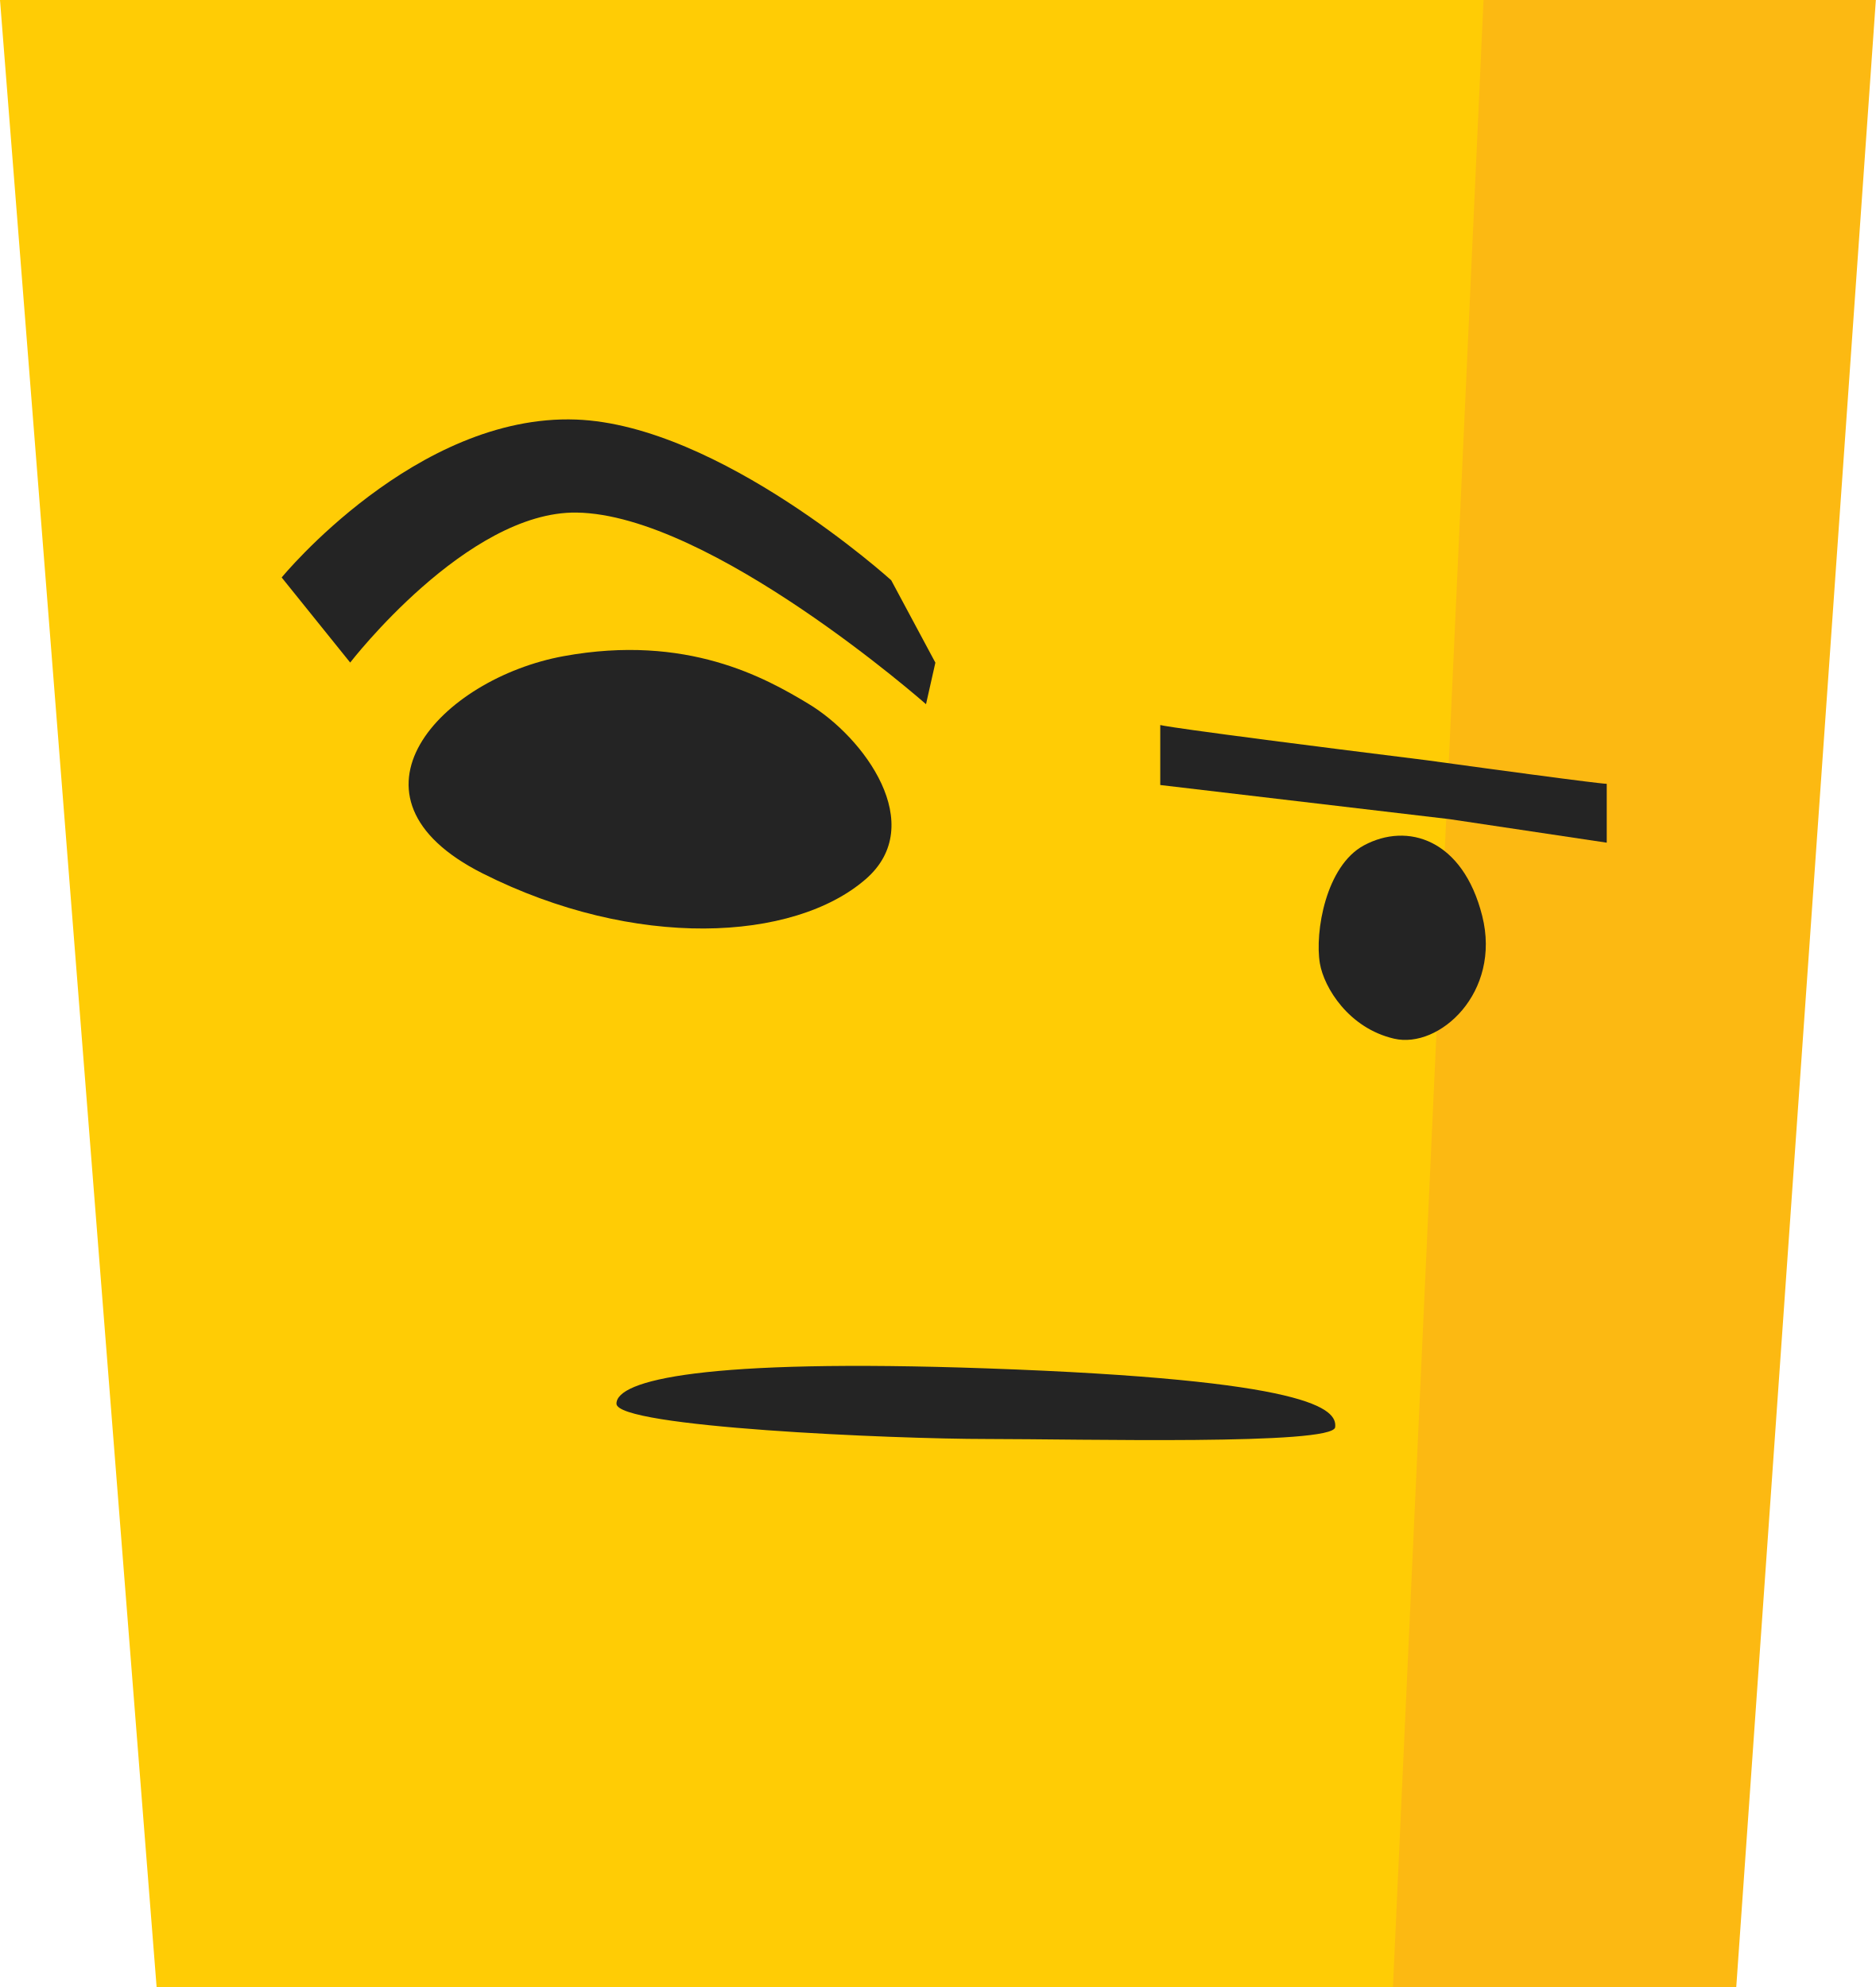
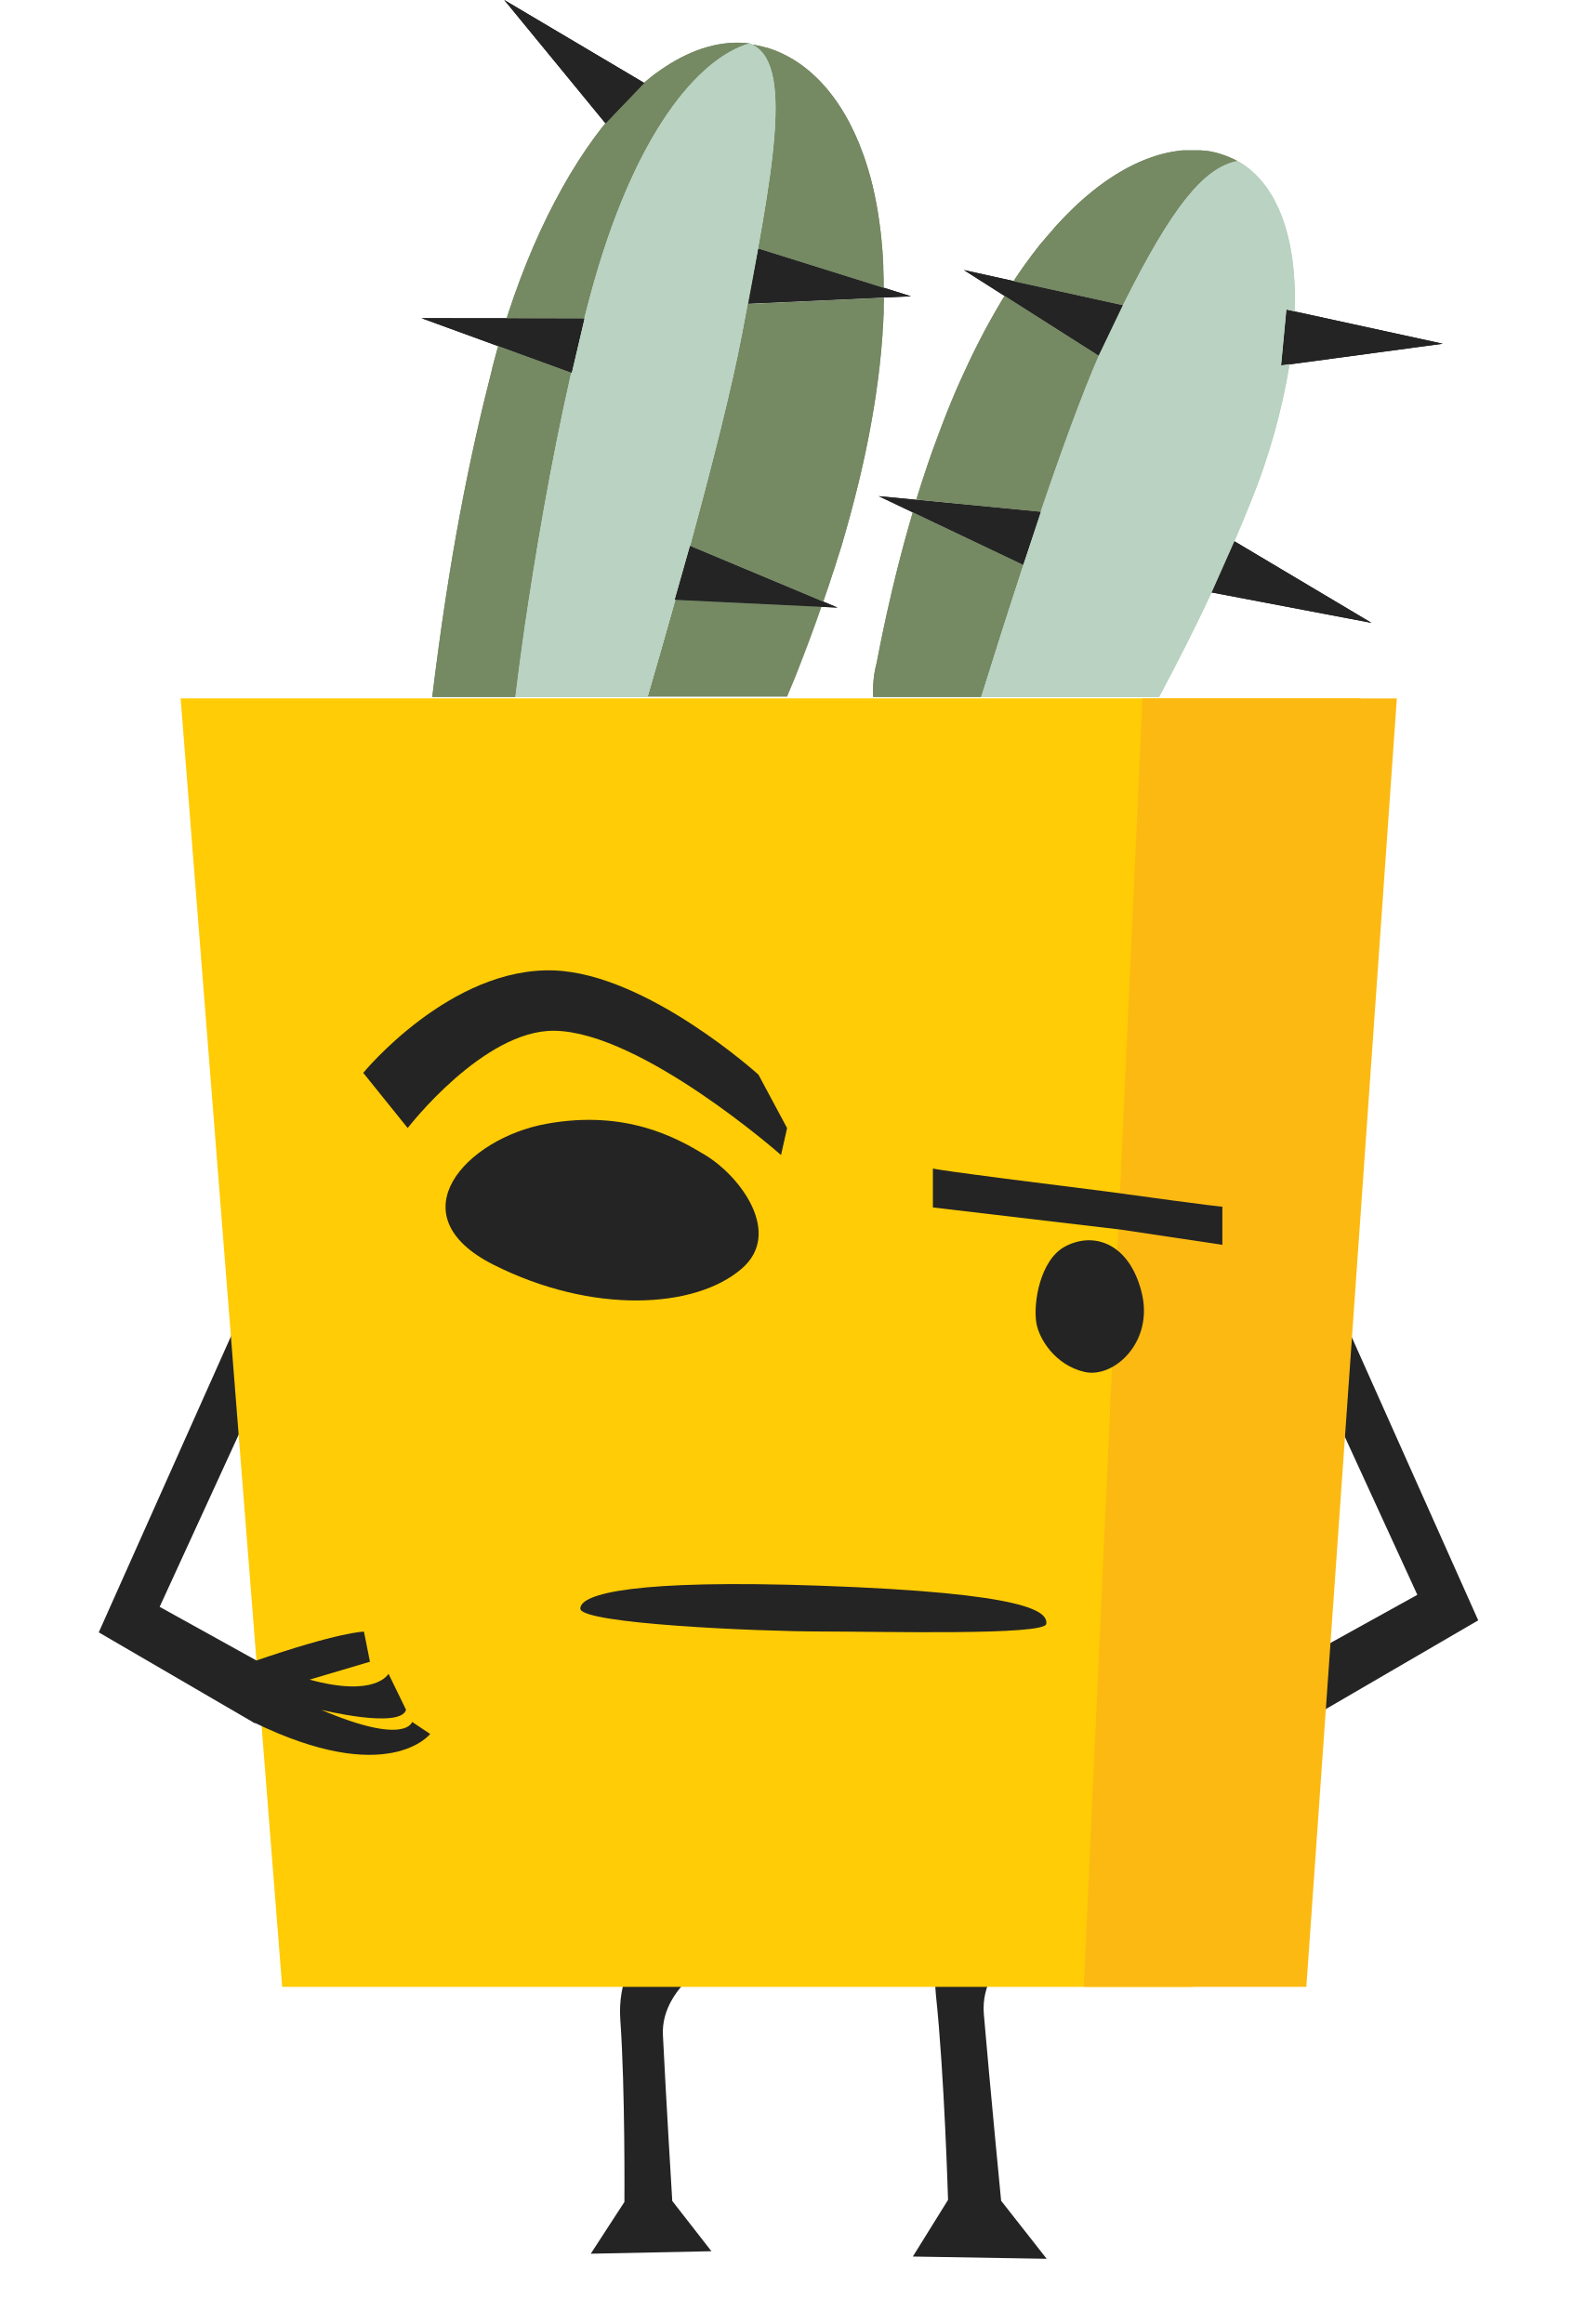
- <svg xmlns="http://www.w3.org/2000/svg" width="101" height="107" viewBox="0 0 101 107" fill="none">
-   <path d="M98 0H0L8.432 107H84.06L98 0Z" fill="#FFCC05" />
-   <path d="M101 0H79.876L75 107H93.484L101 0Z" fill="#FCB912" />
-   <path d="M18.855 35.679C18.855 35.679 25.14 27.523 31.04 27.602C38.264 27.698 49.859 37.921 49.859 37.921L50.363 35.684L47.984 31.245C47.984 31.245 38.747 22.88 31.021 22.593C22.396 22.271 15.166 31.097 15.166 31.097L18.855 35.679Z" fill="#242424" />
-   <path d="M62.471 42.273L78.045 44.111L86.51 45.378L86.51 42.209C86.51 42.209 86.51 42.273 76.836 40.942C62.471 39.154 62.471 39.041 62.471 39.041L62.471 42.273Z" fill="#242424" />
-   <path d="M33.192 75.589C33.192 76.856 48.077 77.49 53.145 77.49C58.212 77.49 71.771 77.837 71.888 76.856C72.004 75.875 70.626 74.306 53.145 73.688C37.849 73.147 33.192 74.322 33.192 75.589Z" fill="#242424" />
-   <path d="M71.064 51.871C70.785 50.191 71.384 46.631 73.434 45.525C75.783 44.259 78.767 45.192 79.806 49.322C80.845 53.453 77.493 56.498 75.059 55.932C72.625 55.367 71.287 53.193 71.064 51.871Z" fill="#242424" />
-   <path d="M43.524 37.897C46.518 39.693 49.992 44.415 46.605 47.348C42.726 50.712 34.181 51.161 25.986 47.033C17.791 42.905 23.735 36.539 30.357 35.332C36.978 34.125 41.207 36.498 43.524 37.897Z" fill="#242424" />
+ <svg xmlns="http://www.w3.org/2000/svg" width="90" height="132" viewBox="0 0 90 132" fill="none">
+   <path d="M59.765 109.21C59.765 109.21 55.594 111.041 55.88 114.401C56.231 118.515 56.861 124.999 56.861 124.999L59.448 128.295L51.847 128.169L53.847 124.949C53.847 124.949 53.634 117.767 53.159 113.328C52.628 108.371 57.124 106.147 57.124 106.147L59.765 109.21Z" fill="#242424" />
+   <path d="M41.33 110.826C41.33 110.826 37.506 112.599 37.652 115.587C37.831 119.247 38.183 125.011 38.183 125.011L40.408 127.867L33.554 128.008L35.465 125.067C35.465 125.067 35.513 118.666 35.232 114.72C34.919 110.315 39.049 108.18 39.049 108.18L41.33 110.826Z" fill="#242424" />
+   <path d="M73.404 68.394L83.959 92.033L75.094 97.195L73.687 94.357L80.501 90.583L72.189 72.472L73.404 68.394Z" fill="#242424" />
+   <path d="M16.164 69.078L5.609 92.716L14.474 97.879L15.881 95.041L9.068 91.267L17.38 73.156L16.164 69.078Z" fill="#242424" />
+   <path d="M77.285 39.668H10.259L16.026 112.85H67.751L77.285 39.668Z" fill="#FFCC05" />
+   <path d="M79.337 39.669H64.89L61.555 112.85H74.197L79.337 39.669Z" fill="#FCB912" />
+   <path d="M23.155 64.071C23.155 64.071 27.454 58.492 31.489 58.546C36.429 58.612 44.36 65.604 44.36 65.604L44.705 64.074L43.078 61.038C43.078 61.038 36.76 55.317 31.476 55.12C25.577 54.9 20.632 60.937 20.632 60.937L23.155 64.071Z" fill="#242424" />
+   <path d="M52.986 68.581L63.637 69.837L69.427 70.704L69.427 68.537C69.427 68.537 69.427 68.581 62.81 67.67C52.986 66.448 52.986 66.37 52.986 66.37L52.986 68.581Z" fill="#242424" />
+   <path d="M32.961 91.366C32.961 92.233 43.141 92.666 46.607 92.666C50.073 92.667 59.346 92.904 59.426 92.233C59.506 91.562 58.563 90.489 46.607 90.066C36.146 89.697 32.961 90.5 32.961 91.366Z" fill="#242424" />
+   <path d="M58.863 75.145C58.672 73.996 59.081 71.561 60.483 70.805C62.09 69.939 64.131 70.577 64.841 73.402C65.552 76.227 63.26 78.31 61.595 77.923C59.93 77.536 59.015 76.049 58.863 75.145Z" fill="#242424" />
+   <path d="M40.027 65.588C42.075 66.816 44.451 70.046 42.135 72.052C39.481 74.352 33.637 74.659 28.032 71.836C22.427 69.013 26.493 64.659 31.022 63.833C35.55 63.008 38.443 64.631 40.027 65.588Z" fill="#242424" />
+   <path d="M14.363 94.383L14.363 97.803C22.039 101.565 24.433 98.487 24.433 98.487L23.407 97.803C23.407 97.803 23.065 99.171 18.243 97.115C18.243 97.115 22.723 98.217 23.064 97.115L22.066 95.067C22.066 95.067 21.355 96.435 17.587 95.401L21.013 94.383L20.671 92.674C20.671 92.674 19.303 92.674 14.363 94.383Z" fill="#242424" />
+   <path d="M32.44 21.173L32.474 21.184L33.202 18.083H33.181L28.773 18.076H28.771L23.938 18.072L28.294 19.66H28.296L32.44 21.173Z" fill="#242424" />
+   <path d="M62.411 20.214L62.421 20.194L63.79 17.342L63.781 17.339L57.592 15.968L54.745 15.338L57.058 16.81L62.411 20.214Z" fill="#242424" />
+   <path d="M58.105 32.087L58.112 32.091L59.13 29.072L59.114 29.07L52.047 28.388H52.045L49.909 28.182L51.833 29.097L58.105 32.087Z" fill="#242424" />
+   <path d="M72.764 20.76L73.245 20.696L81.943 19.523L73.537 17.691L73.065 17.588L72.764 20.76Z" fill="#242424" />
+   <path d="M68.878 33.469L68.8 33.647L77.9 35.379L70.106 30.74L70.092 30.733L68.878 33.469Z" fill="#242424" />
+   <path d="M39.203 31.007L39.189 31L38.317 34.067L38.356 34.069L46.653 34.467H46.655L47.57 34.51L46.758 34.17L39.203 31.007Z" fill="#242424" />
+   <path d="M43.068 14.115L42.486 17.248L50.187 16.899L51.741 16.828L50.19 16.342L43.068 14.115Z" fill="#242424" />
+   <path d="M34.402 7.021L36.609 4.721L36.586 4.707L36.581 4.705L28.641 0L34.384 6.998V7.001L34.402 7.021Z" fill="#242424" />
+   <path d="M45.118 38.587L45.289 38.158C45.378 37.93 45.467 37.702 45.553 37.474L45.715 37.052L45.969 36.381L46.119 35.97C46.201 35.742 46.284 35.514 46.361 35.306C46.409 35.172 46.457 35.039 46.503 34.907L46.66 34.451L38.361 34.051C37.825 35.957 37.289 37.828 36.782 39.571H44.707C44.75 39.468 44.791 39.363 44.835 39.261L45.118 38.587Z" fill="#758963" />
+   <path d="M42.151 18.978C41.572 22.033 40.442 26.471 39.203 31.007L46.758 34.17C46.792 34.069 46.824 33.971 46.858 33.873L47.087 33.209C47.126 33.093 47.162 32.981 47.199 32.86C47.274 32.632 47.347 32.404 47.427 32.175C47.459 32.077 47.488 31.977 47.518 31.879C47.593 31.651 47.666 31.404 47.746 31.169L47.806 30.973C48.155 29.796 48.464 28.655 48.732 27.55L48.773 27.388C48.825 27.16 48.876 26.95 48.926 26.733L48.987 26.466C49.033 26.263 49.076 26.065 49.12 25.864C49.14 25.764 49.163 25.663 49.184 25.563C49.222 25.373 49.261 25.184 49.298 24.997C49.321 24.89 49.341 24.782 49.362 24.675C49.396 24.495 49.43 24.315 49.462 24.137C49.483 24.027 49.503 23.909 49.521 23.808C49.553 23.633 49.583 23.459 49.61 23.286L49.665 22.959C49.69 22.788 49.718 22.619 49.743 22.451C49.759 22.343 49.775 22.234 49.788 22.124C49.814 21.96 49.837 21.796 49.857 21.631L49.898 21.312C49.918 21.15 49.937 20.988 49.955 20.828L49.989 20.516C50.005 20.358 50.023 20.198 50.037 20.043L50.064 19.74C50.078 19.585 50.092 19.427 50.103 19.283L50.124 18.996C50.124 18.841 50.144 18.686 50.153 18.54L50.167 18.273C50.167 18.115 50.183 17.958 50.19 17.816C50.19 17.739 50.19 17.663 50.19 17.588C50.19 17.424 50.19 17.259 50.201 17.098C50.201 17.056 50.201 17.02 50.201 16.979V16.919L42.5 17.271L43.064 14.115L50.19 16.349C50.19 15.975 50.19 15.61 50.167 15.249V15.067C50.167 14.93 50.151 14.793 50.144 14.658L50.131 14.416C50.131 14.289 50.11 14.163 50.101 14.038C50.101 13.953 50.087 13.867 50.078 13.782C50.078 13.661 50.055 13.554 50.044 13.426L50.017 13.164C50.003 13.052 49.987 12.935 49.973 12.828L49.939 12.564L49.891 12.242L49.85 11.982L49.795 11.674L49.747 11.416C49.729 11.315 49.709 11.217 49.688 11.119L49.633 10.868C49.613 10.772 49.592 10.677 49.569 10.583L49.508 10.336C49.485 10.245 49.462 10.154 49.437 10.063C49.412 9.971 49.394 9.903 49.371 9.835C49.348 9.766 49.323 9.659 49.295 9.572C49.268 9.485 49.248 9.415 49.222 9.344C49.197 9.273 49.17 9.175 49.143 9.093C49.115 9.011 49.09 8.94 49.065 8.865C49.04 8.79 49.008 8.705 48.981 8.637L48.892 8.408C48.864 8.333 48.837 8.26 48.807 8.18C48.778 8.1 48.741 8.023 48.707 7.952L48.625 7.754C48.568 7.628 48.511 7.505 48.451 7.382C48.419 7.315 48.387 7.249 48.353 7.185C48.319 7.122 48.273 7.023 48.232 6.944C48.191 6.864 48.168 6.829 48.139 6.772C48.109 6.715 48.061 6.629 48.02 6.56C47.979 6.492 47.954 6.446 47.919 6.389L47.801 6.193C47.767 6.138 47.73 6.083 47.694 6.029C47.657 5.974 47.614 5.905 47.573 5.844L47.461 5.686C47.42 5.627 47.379 5.568 47.335 5.511C47.292 5.454 47.26 5.41 47.221 5.362L47.091 5.196L46.975 5.054L46.838 4.897C46.799 4.851 46.76 4.808 46.719 4.764L46.58 4.614L46.459 4.491L46.313 4.349L46.19 4.235C46.142 4.189 46.092 4.146 46.042 4.103L45.916 3.995L45.761 3.87L45.638 3.774L45.474 3.655L45.352 3.571C45.295 3.53 45.236 3.493 45.179 3.457L45.063 3.382L44.867 3.27L44.766 3.213C44.668 3.158 44.568 3.108 44.467 3.06C44.326 2.991 44.184 2.932 44.043 2.875L43.97 2.848C43.826 2.793 43.682 2.745 43.538 2.702H43.513C43.208 2.613 42.896 2.55 42.58 2.512C45.188 3.409 43.89 9.809 42.151 18.978Z" fill="#758963" />
+   <path d="M32.44 21.17L28.297 19.66C28.28 19.712 28.265 19.762 28.251 19.815C28.237 19.867 28.23 19.89 28.219 19.927C28.13 20.251 28.041 20.577 27.956 20.908V20.938C26.658 26.001 25.517 31.625 24.55 39.587H29.273C29.444 38.206 29.631 36.78 29.809 35.564C30.38 31.637 31.256 26.368 32.44 21.17Z" fill="#758963" />
+   <path d="M33.181 18.081C33.291 17.652 33.41 17.223 33.517 16.799C35.999 7.58 39.657 3.313 42.573 2.464C40.99 2.275 39.379 2.752 37.797 3.786C37.624 3.897 37.453 4.014 37.282 4.146H37.268C37.04 4.317 36.812 4.502 36.584 4.696L36.606 4.71L34.393 7.021V6.994C34.347 7.046 34.304 7.099 34.261 7.154L34.242 7.176C33.925 7.578 33.613 8.002 33.309 8.447L33.298 8.463C33.152 8.678 33.008 8.897 32.864 9.12L32.821 9.187C32.682 9.415 32.545 9.627 32.408 9.853L32.36 9.933C32.226 10.161 32.091 10.394 31.956 10.631L31.922 10.695C31.646 11.188 31.377 11.701 31.114 12.23L31.084 12.292C30.959 12.545 30.838 12.803 30.717 13.063L30.665 13.173C30.548 13.431 30.436 13.689 30.318 13.953L30.265 14.074C30.151 14.341 30.037 14.61 29.927 14.884C29.914 14.916 29.902 14.948 29.889 14.982C29.661 15.555 29.432 16.146 29.223 16.748L29.188 16.847C29.088 17.136 28.99 17.426 28.892 17.721L28.844 17.866C28.823 17.933 28.803 18.001 28.78 18.07L33.181 18.081Z" fill="#758963" />
+   <path d="M51.833 29.098V29.132C51.78 29.317 51.726 29.504 51.673 29.691C51.639 29.805 51.605 29.919 51.573 30.038C51.52 30.225 51.467 30.414 51.415 30.606C51.383 30.724 51.349 30.834 51.317 30.966C51.267 31.156 51.215 31.35 51.164 31.544L51.068 31.916L50.918 32.507C50.888 32.63 50.856 32.758 50.827 32.883C50.776 33.084 50.728 33.287 50.678 33.492C50.649 33.618 50.621 33.743 50.592 33.869C50.541 34.079 50.493 34.289 50.446 34.503C50.418 34.624 50.391 34.749 50.363 34.873C50.315 35.101 50.267 35.311 50.22 35.535L50.144 35.89L50.001 36.591C49.98 36.689 49.962 36.789 49.941 36.89C49.889 37.148 49.839 37.408 49.788 37.67C49.709 37.966 49.653 38.267 49.622 38.572C49.586 38.908 49.577 39.247 49.594 39.585H55.723C56.449 37.253 57.273 34.658 58.119 32.084L51.833 29.098Z" fill="#758963" />
+   <path d="M59.114 29.068C60.293 25.593 61.462 22.382 62.42 20.194V20.212L57.058 16.805L56.934 17.006C56.893 17.079 56.85 17.15 56.807 17.221L56.608 17.558L56.478 17.787L56.282 18.134C56.241 18.211 56.197 18.289 56.154 18.362C56.088 18.48 56.024 18.59 55.958 18.722C55.917 18.802 55.876 18.882 55.832 18.962L55.638 19.336L55.513 19.58L55.319 19.97C55.28 20.052 55.239 20.135 55.198 20.217C55.134 20.351 55.068 20.486 55.004 20.623L54.89 20.869L54.691 21.298L54.587 21.526C54.518 21.679 54.45 21.832 54.383 21.983C54.354 22.051 54.322 22.122 54.292 22.193C54.221 22.359 54.148 22.528 54.078 22.699L54.023 22.829C53.67 23.689 53.324 24.592 52.985 25.538L52.923 25.709C52.857 25.896 52.791 26.088 52.725 26.279C52.697 26.362 52.667 26.444 52.64 26.528C52.578 26.711 52.517 26.896 52.458 27.08L52.362 27.37C52.302 27.55 52.245 27.735 52.188 27.918C52.154 28.023 52.122 28.125 52.09 28.233C52.074 28.278 52.061 28.326 52.047 28.372L59.114 29.068Z" fill="#758963" />
+   <path d="M63.78 17.337C66.519 11.838 68.344 9.515 70.29 9.15L70.249 9.129C70.188 9.095 70.124 9.063 70.058 9.031L69.829 8.931L69.64 8.853C69.553 8.819 69.462 8.79 69.373 8.762L69.211 8.71C69.063 8.669 68.912 8.632 68.755 8.602C68.663 8.586 68.572 8.57 68.481 8.559H68.39C68.328 8.559 68.264 8.543 68.203 8.539H68.088H67.917H67.63H67.5C67.445 8.539 67.39 8.539 67.335 8.539H67.201L67.037 8.554L66.9 8.573L66.735 8.596L66.594 8.618L66.43 8.65L66.286 8.68L66.119 8.719L65.973 8.755L65.804 8.803L65.658 8.847L65.489 8.904L65.339 8.954L65.168 9.018L65.017 9.075L64.844 9.148L64.693 9.212L64.513 9.296L64.365 9.365L64.171 9.465L63.993 9.556C63.898 9.606 63.805 9.659 63.712 9.714L63.554 9.807L63.379 9.912L63.212 10.019L63.043 10.129L62.872 10.245L62.708 10.359L62.532 10.489L62.37 10.608L62.192 10.747L62.032 10.875L61.852 11.023L61.693 11.156L61.51 11.313L61.353 11.455L61.17 11.623L61.013 11.77L60.828 11.95L60.673 12.103L60.486 12.292C60.435 12.345 60.383 12.397 60.333 12.452L60.143 12.653C60.093 12.707 60.045 12.762 59.995 12.815C59.945 12.867 59.865 12.958 59.801 13.043C59.737 13.127 59.707 13.15 59.662 13.203C59.616 13.255 59.525 13.358 59.459 13.431C59.392 13.504 59.374 13.531 59.333 13.584C59.292 13.636 59.189 13.755 59.105 13.846L59.014 13.96C58.732 14.316 58.452 14.69 58.172 15.083L58.11 15.169L57.882 15.498L57.775 15.655L57.562 15.975L63.78 17.337Z" fill="#758963" />
+   <path d="M73.245 20.685L72.764 20.751L73.065 17.579L73.537 17.682C73.674 13.575 72.59 10.432 70.29 9.141C68.346 9.506 66.525 11.829 63.78 17.328L62.411 20.183C61.453 22.371 60.285 25.581 59.105 29.056H59.121L58.124 32.093C57.277 34.667 56.454 37.262 55.728 39.594H65.829C66.822 37.736 67.883 35.664 68.896 33.476L70.112 30.738C70.435 29.994 70.747 29.244 71.048 28.488C72.068 25.977 72.805 23.359 73.245 20.685Z" fill="#B9D2C1" />
+   <path d="M52.09 28.249C52.074 28.294 52.061 28.34 52.047 28.388C52.061 28.342 52.074 28.294 52.09 28.249Z" fill="#B9D2C1" />
+   <path d="M52.191 27.934C52.248 27.751 52.305 27.567 52.364 27.386C52.303 27.567 52.246 27.758 52.191 27.934Z" fill="#B9D2C1" />
+   <path d="M52.985 25.554C53.323 24.606 53.669 23.703 54.024 22.845C53.671 23.706 53.325 24.609 52.985 25.554Z" fill="#B9D2C1" />
+   <path d="M50.208 35.534C50.256 35.306 50.304 35.092 50.352 34.873C50.304 35.092 50.256 35.311 50.208 35.534Z" fill="#B9D2C1" />
+   <path d="M49.43 10.056C49.455 10.147 49.478 10.239 49.501 10.33C49.478 10.239 49.453 10.147 49.43 10.056Z" fill="#B9D2C1" />
+   <path d="M48.131 6.731C48.161 6.788 48.195 6.845 48.225 6.902C48.193 6.845 48.161 6.788 48.131 6.731Z" fill="#B9D2C1" />
+   <path d="M32.401 9.86C32.538 9.631 32.675 9.403 32.814 9.193C32.675 9.41 32.538 9.631 32.401 9.86Z" fill="#B9D2C1" />
+   <path d="M31.949 10.645C32.083 10.407 32.218 10.175 32.353 9.946C32.218 10.168 32.082 10.4 31.949 10.645Z" fill="#B9D2C1" />
+   <path d="M31.107 12.242C31.37 11.713 31.639 11.199 31.915 10.706C31.639 11.195 31.37 11.708 31.107 12.242Z" fill="#B9D2C1" />
+   <path d="M30.311 13.96C30.425 13.695 30.539 13.438 30.657 13.18C30.541 13.438 30.425 13.695 30.311 13.96Z" fill="#B9D2C1" />
+   <path d="M33.302 8.454C33.606 8.01 33.918 7.587 34.236 7.183C33.918 7.585 33.606 8.009 33.302 8.454Z" fill="#B9D2C1" />
+   <path d="M32.857 9.127C33.001 8.899 33.144 8.685 33.291 8.47C33.144 8.685 33.001 8.904 32.857 9.127Z" fill="#B9D2C1" />
+   <path d="M50.185 17.075C50.185 17.237 50.185 17.401 50.174 17.565C50.178 17.401 50.183 17.237 50.185 17.075Z" fill="#B9D2C1" />
+   <path d="M29.92 14.891C30.032 14.617 30.149 14.348 30.258 14.081C30.144 14.348 30.032 14.617 29.92 14.891Z" fill="#B9D2C1" />
+   <path d="M46.498 34.912C46.55 34.763 46.605 34.613 46.656 34.455L46.498 34.912Z" fill="#B9D2C1" />
+   <path d="M45.549 37.478C45.462 37.707 45.373 37.935 45.284 38.163C45.373 37.93 45.462 37.704 45.549 37.478Z" fill="#B9D2C1" />
+   <path d="M47.413 32.182C47.342 32.411 47.269 32.639 47.185 32.867C47.269 32.634 47.342 32.406 47.413 32.182Z" fill="#B9D2C1" />
+   <path d="M48.974 8.591C49.001 8.669 49.028 8.749 49.058 8.819C49.028 8.758 48.996 8.678 48.974 8.591Z" fill="#B9D2C1" />
+   <path d="M46.357 35.311C46.279 35.539 46.197 35.751 46.115 35.975C46.197 35.745 46.279 35.53 46.357 35.311Z" fill="#B9D2C1" />
+   <path d="M37.268 4.158C37.038 4.329 36.81 4.512 36.584 4.705C36.812 4.514 37.04 4.329 37.268 4.158Z" fill="#B9D2C1" />
+   <path d="M28.293 19.66C28.28 19.71 28.264 19.762 28.25 19.815C28.264 19.762 28.28 19.712 28.296 19.66H28.293Z" fill="#B9D2C1" />
+   <path d="M37.282 4.149C37.453 4.021 37.624 3.9 37.797 3.788C37.624 3.902 37.453 4.028 37.282 4.149Z" fill="#B9D2C1" />
+   <path d="M50.19 16.349C50.19 15.975 50.19 15.61 50.167 15.249C50.181 15.61 50.19 15.975 50.19 16.349Z" fill="#B9D2C1" />
+   <path d="M46.714 4.723C46.755 4.767 46.794 4.81 46.833 4.856C46.792 4.81 46.753 4.767 46.714 4.723Z" fill="#B9D2C1" />
+   <path d="M47.723 31.181C47.653 31.409 47.58 31.653 47.495 31.89C47.58 31.649 47.653 31.409 47.723 31.181Z" fill="#B9D2C1" />
+   <path d="M28.837 17.873C28.817 17.94 28.794 18.008 28.771 18.076C28.796 18.008 28.817 17.946 28.837 17.873Z" fill="#B9D2C1" />
+   <path d="M34.393 6.994L34.263 7.156C34.306 7.101 34.35 7.049 34.395 6.996L34.393 6.994Z" fill="#B9D2C1" />
+   <path d="M50.138 18.528C50.138 18.683 50.119 18.839 50.108 18.985C50.112 18.839 50.122 18.683 50.138 18.528Z" fill="#B9D2C1" />
+   <path d="M49.966 12.822C49.98 12.933 49.995 13.05 50.009 13.157C49.995 13.045 49.98 12.927 49.966 12.822Z" fill="#B9D2C1" />
+   <path d="M50.094 14.031C50.094 14.156 50.114 14.282 50.123 14.409C50.114 14.282 50.103 14.156 50.094 14.031Z" fill="#B9D2C1" />
+   <path d="M49.932 20.837C49.913 20.997 49.895 21.159 49.874 21.321C49.895 21.159 49.909 20.997 49.932 20.837Z" fill="#B9D2C1" />
+   <path d="M49.439 24.146C49.407 24.324 49.373 24.504 49.338 24.684C49.373 24.504 49.407 24.335 49.439 24.146Z" fill="#B9D2C1" />
+   <path d="M48.903 26.743C48.853 26.971 48.803 27.176 48.751 27.398C48.803 27.176 48.853 26.959 48.903 26.743Z" fill="#B9D2C1" />
+   <path d="M49.587 23.295C49.56 23.468 49.53 23.642 49.498 23.817C49.53 23.651 49.56 23.468 49.587 23.295Z" fill="#B9D2C1" />
+   <path d="M48.709 27.559C48.44 28.664 48.131 29.805 47.783 30.982C48.136 29.803 48.444 28.662 48.709 27.559Z" fill="#B9D2C1" />
+   <path d="M28.885 17.718C28.983 17.424 29.081 17.134 29.181 16.844C29.081 17.143 28.983 17.433 28.885 17.718Z" fill="#B9D2C1" />
+   <path d="M50.037 13.419C50.048 13.538 50.062 13.648 50.071 13.775C50.062 13.655 50.048 13.538 50.037 13.419Z" fill="#B9D2C1" />
+   <path d="M50.08 19.281C50.08 19.436 50.055 19.594 50.041 19.738C50.055 19.594 50.069 19.436 50.08 19.281Z" fill="#B9D2C1" />
+   <path d="M50.167 17.794C50.167 17.947 50.153 18.104 50.144 18.25C50.153 18.104 50.16 17.947 50.167 17.794Z" fill="#B9D2C1" />
+   <path d="M38.318 34.065L39.184 31.001H39.198C40.437 26.464 41.567 22.026 42.146 18.971C43.885 9.803 45.183 3.402 42.568 2.458C39.657 3.313 35.99 7.58 33.517 16.806C33.403 17.23 33.288 17.659 33.181 18.088H33.202L32.474 21.191L32.44 21.177C31.255 26.375 30.386 31.64 29.802 35.571C29.624 36.787 29.437 38.213 29.266 39.594H36.777C37.284 37.85 37.82 35.98 38.356 34.074L38.318 34.065Z" fill="#B9D2C1" />
+   <path d="M32.44 21.173L32.474 21.184L33.202 18.083H33.181L28.773 18.076H28.771L23.938 18.072L28.294 19.66H28.296L32.44 21.173Z" fill="#242424" />
+   <path d="M62.411 20.214L62.421 20.194L63.79 17.342L63.781 17.339L57.592 15.968L54.745 15.338L57.058 16.81L62.411 20.214Z" fill="#242424" />
+   <path d="M58.105 32.087L58.112 32.091L59.13 29.072L59.114 29.07L52.047 28.388H52.045L49.909 28.182L51.833 29.097L58.105 32.087Z" fill="#242424" />
+   <path d="M72.764 20.76L73.245 20.696L81.943 19.523L73.537 17.691L73.065 17.588L72.764 20.76Z" fill="#242424" />
+   <path d="M68.878 33.469L68.8 33.647L77.9 35.379L70.106 30.74L70.092 30.733L68.878 33.469Z" fill="#242424" />
+   <path d="M39.203 31.007L39.189 31L38.317 34.067L38.356 34.069L46.653 34.467H46.655L47.57 34.51L46.758 34.17L39.203 31.007Z" fill="#242424" />
+   <path d="M43.068 14.115L42.486 17.248L50.187 16.899L51.741 16.828L50.19 16.342L43.068 14.115Z" fill="#242424" />
+   <path d="M34.402 7.021L36.609 4.721L36.586 4.707L36.581 4.705L28.641 0L34.384 6.998V7.001L34.402 7.021Z" fill="#242424" />
+   <path d="M42.151 18.978C41.572 22.033 40.442 26.471 39.203 31.007L46.758 34.17C46.792 34.069 46.824 33.971 46.858 33.873L47.087 33.209C47.126 33.093 47.162 32.981 47.199 32.86C47.274 32.632 47.347 32.404 47.427 32.175C47.459 32.077 47.488 31.977 47.518 31.879C47.593 31.651 47.666 31.404 47.746 31.169L47.806 30.973C48.155 29.796 48.464 28.655 48.732 27.55L48.773 27.388C48.825 27.16 48.876 26.95 48.926 26.733L48.987 26.466C49.033 26.263 49.076 26.065 49.12 25.864C49.14 25.764 49.163 25.663 49.184 25.563C49.222 25.373 49.261 25.184 49.298 24.997C49.321 24.89 49.341 24.782 49.362 24.675C49.396 24.495 49.43 24.315 49.462 24.137C49.483 24.027 49.503 23.909 49.521 23.808C49.553 23.633 49.583 23.459 49.61 23.286L49.665 22.959C49.69 22.788 49.718 22.619 49.743 22.451C49.759 22.343 49.775 22.234 49.788 22.124C49.814 21.96 49.837 21.796 49.857 21.631L49.898 21.312C49.918 21.15 49.937 20.988 49.955 20.828L49.989 20.516C50.005 20.358 50.023 20.198 50.037 20.043L50.064 19.74C50.078 19.585 50.092 19.427 50.103 19.283L50.124 18.996C50.124 18.841 50.144 18.686 50.153 18.54L50.167 18.273C50.167 18.115 50.183 17.958 50.19 17.816C50.19 17.739 50.19 17.663 50.19 17.588C50.19 17.424 50.19 17.259 50.201 17.098C50.201 17.056 50.201 17.02 50.201 16.979V16.919L42.5 17.271L43.064 14.115L50.19 16.349C50.19 15.975 50.19 15.61 50.167 15.249V15.067C50.167 14.93 50.151 14.793 50.144 14.658L50.131 14.416C50.131 14.289 50.11 14.163 50.101 14.038C50.101 13.953 50.087 13.867 50.078 13.782C50.078 13.661 50.055 13.554 50.044 13.426L50.017 13.164C50.003 13.052 49.987 12.935 49.973 12.828L49.939 12.564L49.891 12.242L49.85 11.982L49.795 11.674L49.747 11.416C49.729 11.315 49.709 11.217 49.688 11.119L49.633 10.868C49.613 10.772 49.592 10.677 49.569 10.583L49.508 10.336C49.485 10.245 49.462 10.154 49.437 10.063C49.412 9.971 49.394 9.903 49.371 9.835C49.348 9.766 49.323 9.659 49.295 9.572C49.268 9.485 49.248 9.415 49.222 9.344C49.197 9.273 49.17 9.175 49.143 9.093C49.115 9.011 49.09 8.94 49.065 8.865C49.04 8.79 49.008 8.705 48.981 8.637L48.892 8.408C48.864 8.333 48.837 8.26 48.807 8.18C48.778 8.1 48.741 8.023 48.707 7.952L48.625 7.754C48.568 7.628 48.511 7.505 48.451 7.382C48.419 7.315 48.387 7.249 48.353 7.185C48.319 7.122 48.273 7.023 48.232 6.944C48.191 6.864 48.168 6.829 48.139 6.772C48.109 6.715 48.061 6.629 48.02 6.56C47.979 6.492 47.954 6.446 47.919 6.389L47.801 6.193C47.767 6.138 47.73 6.083 47.694 6.029C47.657 5.974 47.614 5.905 47.573 5.844L47.461 5.686C47.42 5.627 47.379 5.568 47.335 5.511C47.292 5.454 47.26 5.41 47.221 5.362L47.091 5.196L46.975 5.054L46.838 4.897C46.799 4.851 46.76 4.808 46.719 4.764L46.58 4.614L46.459 4.491L46.313 4.349L46.19 4.235C46.142 4.189 46.092 4.146 46.042 4.103L45.916 3.995L45.761 3.87L45.638 3.774L45.474 3.655L45.352 3.571C45.295 3.53 45.236 3.493 45.179 3.457L45.063 3.382L44.867 3.27L44.766 3.213C44.668 3.158 44.568 3.108 44.467 3.06C44.326 2.991 44.184 2.932 44.043 2.875L43.97 2.848C43.826 2.793 43.682 2.745 43.538 2.702H43.513C43.208 2.613 42.896 2.55 42.58 2.512C45.188 3.409 43.89 9.809 42.151 18.978Z" fill="#758963" />
+   <path d="M32.44 21.17L28.297 19.66C28.28 19.712 28.265 19.762 28.251 19.815C28.237 19.867 28.23 19.89 28.219 19.927C28.13 20.251 28.041 20.577 27.956 20.908V20.938C26.658 26.001 25.517 31.625 24.55 39.587H29.273C29.444 38.206 29.631 36.78 29.809 35.564C30.38 31.637 31.256 26.368 32.44 21.17Z" fill="#758963" />
+   <path d="M33.181 18.081C33.291 17.652 33.41 17.223 33.517 16.799C35.999 7.58 39.657 3.313 42.573 2.464C40.99 2.275 39.379 2.752 37.797 3.786C37.624 3.897 37.453 4.014 37.282 4.146H37.268C37.04 4.317 36.812 4.502 36.584 4.696L36.606 4.71L34.393 7.021V6.994C34.347 7.046 34.304 7.099 34.261 7.154L34.242 7.176C33.925 7.578 33.613 8.002 33.309 8.447L33.298 8.463C33.152 8.678 33.008 8.897 32.864 9.12L32.821 9.187C32.682 9.415 32.545 9.627 32.408 9.853L32.36 9.933C32.226 10.161 32.091 10.394 31.956 10.631L31.922 10.695C31.646 11.188 31.377 11.701 31.114 12.23L31.084 12.292C30.959 12.545 30.838 12.803 30.717 13.063L30.665 13.173C30.548 13.431 30.436 13.689 30.318 13.953L30.265 14.074C30.151 14.341 30.037 14.61 29.927 14.884C29.914 14.916 29.902 14.948 29.889 14.982C29.661 15.555 29.432 16.146 29.223 16.748L29.188 16.847C29.088 17.136 28.99 17.426 28.892 17.721L28.844 17.866C28.823 17.933 28.803 18.001 28.78 18.07L33.181 18.081Z" fill="#758963" />
+   <path d="M51.833 29.098V29.132C51.78 29.317 51.726 29.504 51.673 29.691C51.639 29.805 51.605 29.919 51.573 30.038C51.52 30.225 51.467 30.414 51.415 30.606C51.383 30.724 51.349 30.834 51.317 30.966C51.267 31.156 51.215 31.35 51.164 31.544L51.068 31.916L50.918 32.507C50.888 32.63 50.856 32.758 50.827 32.883C50.776 33.084 50.728 33.287 50.678 33.492C50.649 33.618 50.621 33.743 50.592 33.869C50.541 34.079 50.493 34.289 50.446 34.503C50.418 34.624 50.391 34.749 50.363 34.873C50.315 35.101 50.267 35.311 50.22 35.535L50.144 35.89L50.001 36.591C49.98 36.689 49.962 36.789 49.941 36.89C49.889 37.148 49.839 37.408 49.788 37.67C49.709 37.966 49.653 38.267 49.622 38.572C49.586 38.908 49.577 39.247 49.594 39.585H55.723C56.449 37.253 57.273 34.658 58.119 32.084L51.833 29.098Z" fill="#758963" />
+   <path d="M59.114 29.068C60.293 25.593 61.462 22.382 62.42 20.194V20.212L57.058 16.805L56.934 17.006C56.893 17.079 56.85 17.15 56.807 17.221L56.608 17.558L56.478 17.787L56.282 18.134C56.241 18.211 56.197 18.289 56.154 18.362C56.088 18.48 56.024 18.59 55.958 18.722C55.917 18.802 55.876 18.882 55.832 18.962L55.638 19.336L55.513 19.58L55.319 19.97C55.28 20.052 55.239 20.135 55.198 20.217C55.134 20.351 55.068 20.486 55.004 20.623L54.89 20.869L54.691 21.298L54.587 21.526C54.518 21.679 54.45 21.832 54.383 21.983C54.354 22.051 54.322 22.122 54.292 22.193C54.221 22.359 54.148 22.528 54.078 22.699L54.023 22.829C53.67 23.689 53.324 24.592 52.985 25.538L52.923 25.709C52.857 25.896 52.791 26.088 52.725 26.279C52.697 26.362 52.667 26.444 52.64 26.528C52.578 26.711 52.517 26.896 52.458 27.08L52.362 27.37C52.302 27.55 52.245 27.735 52.188 27.918C52.154 28.023 52.122 28.125 52.09 28.233C52.074 28.278 52.061 28.326 52.047 28.372L59.114 29.068Z" fill="#758963" />
+   <path d="M63.78 17.337C66.519 11.838 68.344 9.515 70.29 9.15L70.249 9.129C70.188 9.095 70.124 9.063 70.058 9.031L69.829 8.931L69.64 8.853C69.553 8.819 69.462 8.79 69.373 8.762L69.211 8.71C69.063 8.669 68.912 8.632 68.755 8.602C68.663 8.586 68.572 8.57 68.481 8.559H68.39C68.328 8.559 68.264 8.543 68.203 8.539H68.088H67.917H67.63H67.5C67.445 8.539 67.39 8.539 67.335 8.539H67.201L67.037 8.554L66.9 8.573L66.735 8.596L66.594 8.618L66.43 8.65L66.286 8.68L66.119 8.719L65.973 8.755L65.804 8.803L65.658 8.847L65.489 8.904L65.339 8.954L65.168 9.018L65.017 9.075L64.844 9.148L64.693 9.212L64.513 9.296L64.365 9.365L64.171 9.465L63.993 9.556C63.898 9.606 63.805 9.659 63.712 9.714L63.554 9.807L63.379 9.912L63.212 10.019L63.043 10.129L62.872 10.245L62.708 10.359L62.532 10.489L62.37 10.608L62.192 10.747L62.032 10.875L61.852 11.023L61.693 11.156L61.51 11.313L61.353 11.455L61.17 11.623L61.013 11.77L60.828 11.95L60.673 12.103L60.486 12.292C60.435 12.345 60.383 12.397 60.333 12.452L60.143 12.653C60.093 12.707 60.045 12.762 59.995 12.815C59.945 12.867 59.865 12.958 59.801 13.043C59.737 13.127 59.707 13.15 59.662 13.203C59.616 13.255 59.525 13.358 59.459 13.431C59.392 13.504 59.374 13.531 59.333 13.584C59.292 13.636 59.189 13.755 59.105 13.846L59.014 13.96C58.732 14.316 58.452 14.69 58.172 15.083L58.11 15.169L57.882 15.498L57.775 15.655L57.562 15.975L63.78 17.337Z" fill="#758963" />
+   <path d="M73.245 20.685L72.764 20.751L73.065 17.579L73.537 17.682C73.674 13.575 72.59 10.432 70.29 9.141C68.346 9.506 66.525 11.829 63.78 17.328L62.411 20.183C61.453 22.371 60.285 25.581 59.105 29.056H59.121L58.124 32.093C57.277 34.667 56.454 37.262 55.728 39.594H65.829C66.822 37.736 67.883 35.664 68.896 33.476L70.112 30.738C70.435 29.994 70.747 29.244 71.048 28.488C72.068 25.977 72.805 23.359 73.245 20.685Z" fill="#B9D2C1" />
+   <path d="M52.09 28.249C52.074 28.294 52.061 28.34 52.047 28.388C52.061 28.342 52.074 28.294 52.09 28.249Z" fill="#B9D2C1" />
+   <path d="M52.191 27.934C52.248 27.751 52.305 27.567 52.364 27.386C52.303 27.567 52.246 27.758 52.191 27.934Z" fill="#B9D2C1" />
+   <path d="M52.985 25.554C53.323 24.606 53.669 23.703 54.024 22.845C53.671 23.706 53.325 24.609 52.985 25.554Z" fill="#B9D2C1" />
+   <path d="M49.43 10.056C49.455 10.147 49.478 10.239 49.501 10.33C49.478 10.239 49.453 10.147 49.43 10.056Z" fill="#B9D2C1" />
+   <path d="M48.131 6.731C48.161 6.788 48.195 6.845 48.225 6.902C48.193 6.845 48.161 6.788 48.131 6.731Z" fill="#B9D2C1" />
+   <path d="M32.401 9.86C32.538 9.631 32.675 9.403 32.814 9.193C32.675 9.41 32.538 9.631 32.401 9.86Z" fill="#B9D2C1" />
+   <path d="M31.949 10.645C32.083 10.407 32.218 10.175 32.353 9.946C32.218 10.168 32.082 10.4 31.949 10.645Z" fill="#B9D2C1" />
+   <path d="M31.107 12.242C31.37 11.713 31.639 11.199 31.915 10.706C31.639 11.195 31.37 11.708 31.107 12.242Z" fill="#B9D2C1" />
+   <path d="M30.311 13.96C30.425 13.695 30.539 13.438 30.657 13.18C30.541 13.438 30.425 13.695 30.311 13.96Z" fill="#B9D2C1" />
+   <path d="M33.302 8.454C33.606 8.01 33.918 7.587 34.236 7.183C33.918 7.585 33.606 8.009 33.302 8.454Z" fill="#B9D2C1" />
+   <path d="M32.857 9.127C33.001 8.899 33.144 8.685 33.291 8.47C33.144 8.685 33.001 8.904 32.857 9.127Z" fill="#B9D2C1" />
+   <path d="M50.185 17.075C50.185 17.237 50.185 17.401 50.174 17.565C50.178 17.401 50.183 17.237 50.185 17.075Z" fill="#B9D2C1" />
+   <path d="M29.92 14.891C30.032 14.617 30.149 14.348 30.258 14.081C30.144 14.348 30.032 14.617 29.92 14.891Z" fill="#B9D2C1" />
+   <path d="M47.413 32.182C47.342 32.411 47.269 32.639 47.185 32.867C47.269 32.634 47.342 32.406 47.413 32.182Z" fill="#B9D2C1" />
+   <path d="M48.974 8.591C49.001 8.669 49.028 8.749 49.058 8.819C49.028 8.758 48.996 8.678 48.974 8.591Z" fill="#B9D2C1" />
+   <path d="M37.268 4.158C37.038 4.329 36.81 4.512 36.584 4.705C36.812 4.514 37.04 4.329 37.268 4.158Z" fill="#B9D2C1" />
+   <path d="M28.293 19.66C28.28 19.71 28.264 19.762 28.25 19.815C28.264 19.762 28.28 19.712 28.296 19.66H28.293Z" fill="#B9D2C1" />
+   <path d="M37.282 4.149C37.453 4.021 37.624 3.9 37.797 3.788C37.624 3.902 37.453 4.028 37.282 4.149Z" fill="#B9D2C1" />
+   <path d="M50.19 16.349C50.19 15.975 50.19 15.61 50.167 15.249C50.181 15.61 50.19 15.975 50.19 16.349Z" fill="#B9D2C1" />
+   <path d="M46.714 4.723C46.755 4.767 46.794 4.81 46.833 4.856C46.792 4.81 46.753 4.767 46.714 4.723Z" fill="#B9D2C1" />
+   <path d="M47.723 31.181C47.653 31.409 47.58 31.653 47.495 31.89C47.58 31.649 47.653 31.409 47.723 31.181Z" fill="#B9D2C1" />
+   <path d="M28.837 17.873C28.817 17.94 28.794 18.008 28.771 18.076C28.796 18.008 28.817 17.946 28.837 17.873Z" fill="#B9D2C1" />
+   <path d="M34.393 6.994L34.263 7.156C34.306 7.101 34.35 7.049 34.395 6.996L34.393 6.994Z" fill="#B9D2C1" />
+   <path d="M50.138 18.528C50.138 18.683 50.119 18.839 50.108 18.985C50.112 18.839 50.122 18.683 50.138 18.528Z" fill="#B9D2C1" />
+   <path d="M49.966 12.822C49.98 12.933 49.995 13.05 50.009 13.157C49.995 13.045 49.98 12.927 49.966 12.822Z" fill="#B9D2C1" />
+   <path d="M50.094 14.031C50.094 14.156 50.114 14.282 50.123 14.409C50.114 14.282 50.103 14.156 50.094 14.031Z" fill="#B9D2C1" />
+   <path d="M49.932 20.837C49.913 20.997 49.895 21.159 49.874 21.321C49.895 21.159 49.909 20.997 49.932 20.837Z" fill="#B9D2C1" />
+   <path d="M49.439 24.146C49.407 24.324 49.373 24.504 49.338 24.684C49.373 24.504 49.407 24.335 49.439 24.146Z" fill="#B9D2C1" />
+   <path d="M48.903 26.743C48.853 26.971 48.803 27.176 48.751 27.398C48.803 27.176 48.853 26.959 48.903 26.743Z" fill="#B9D2C1" />
+   <path d="M49.587 23.295C49.56 23.468 49.53 23.642 49.498 23.817C49.53 23.651 49.56 23.468 49.587 23.295Z" fill="#B9D2C1" />
+   <path d="M48.709 27.559C48.44 28.664 48.131 29.805 47.783 30.982C48.136 29.803 48.444 28.662 48.709 27.559Z" fill="#B9D2C1" />
+   <path d="M28.885 17.718C28.983 17.424 29.081 17.134 29.181 16.844C29.081 17.143 28.983 17.433 28.885 17.718Z" fill="#B9D2C1" />
+   <path d="M50.037 13.419C50.048 13.538 50.062 13.648 50.071 13.775C50.062 13.655 50.048 13.538 50.037 13.419Z" fill="#B9D2C1" />
+   <path d="M50.08 19.281C50.08 19.436 50.055 19.594 50.041 19.738C50.055 19.594 50.069 19.436 50.08 19.281Z" fill="#B9D2C1" />
+   <path d="M50.167 17.794C50.167 17.947 50.153 18.104 50.144 18.25C50.153 18.104 50.16 17.947 50.167 17.794Z" fill="#B9D2C1" />
+   <path d="M38.318 34.065L39.184 31.001H39.198C40.437 26.464 41.567 22.026 42.146 18.971C43.885 9.803 45.183 3.402 42.568 2.458C39.657 3.313 35.99 7.58 33.517 16.806C33.403 17.23 33.288 17.659 33.181 18.088H33.202L32.474 21.191L32.44 21.177C31.255 26.375 30.386 31.64 29.802 35.571C29.624 36.787 29.437 38.213 29.266 39.594H36.777C37.284 37.85 37.82 35.98 38.356 34.074L38.318 34.065Z" fill="#B9D2C1" />
</svg>
